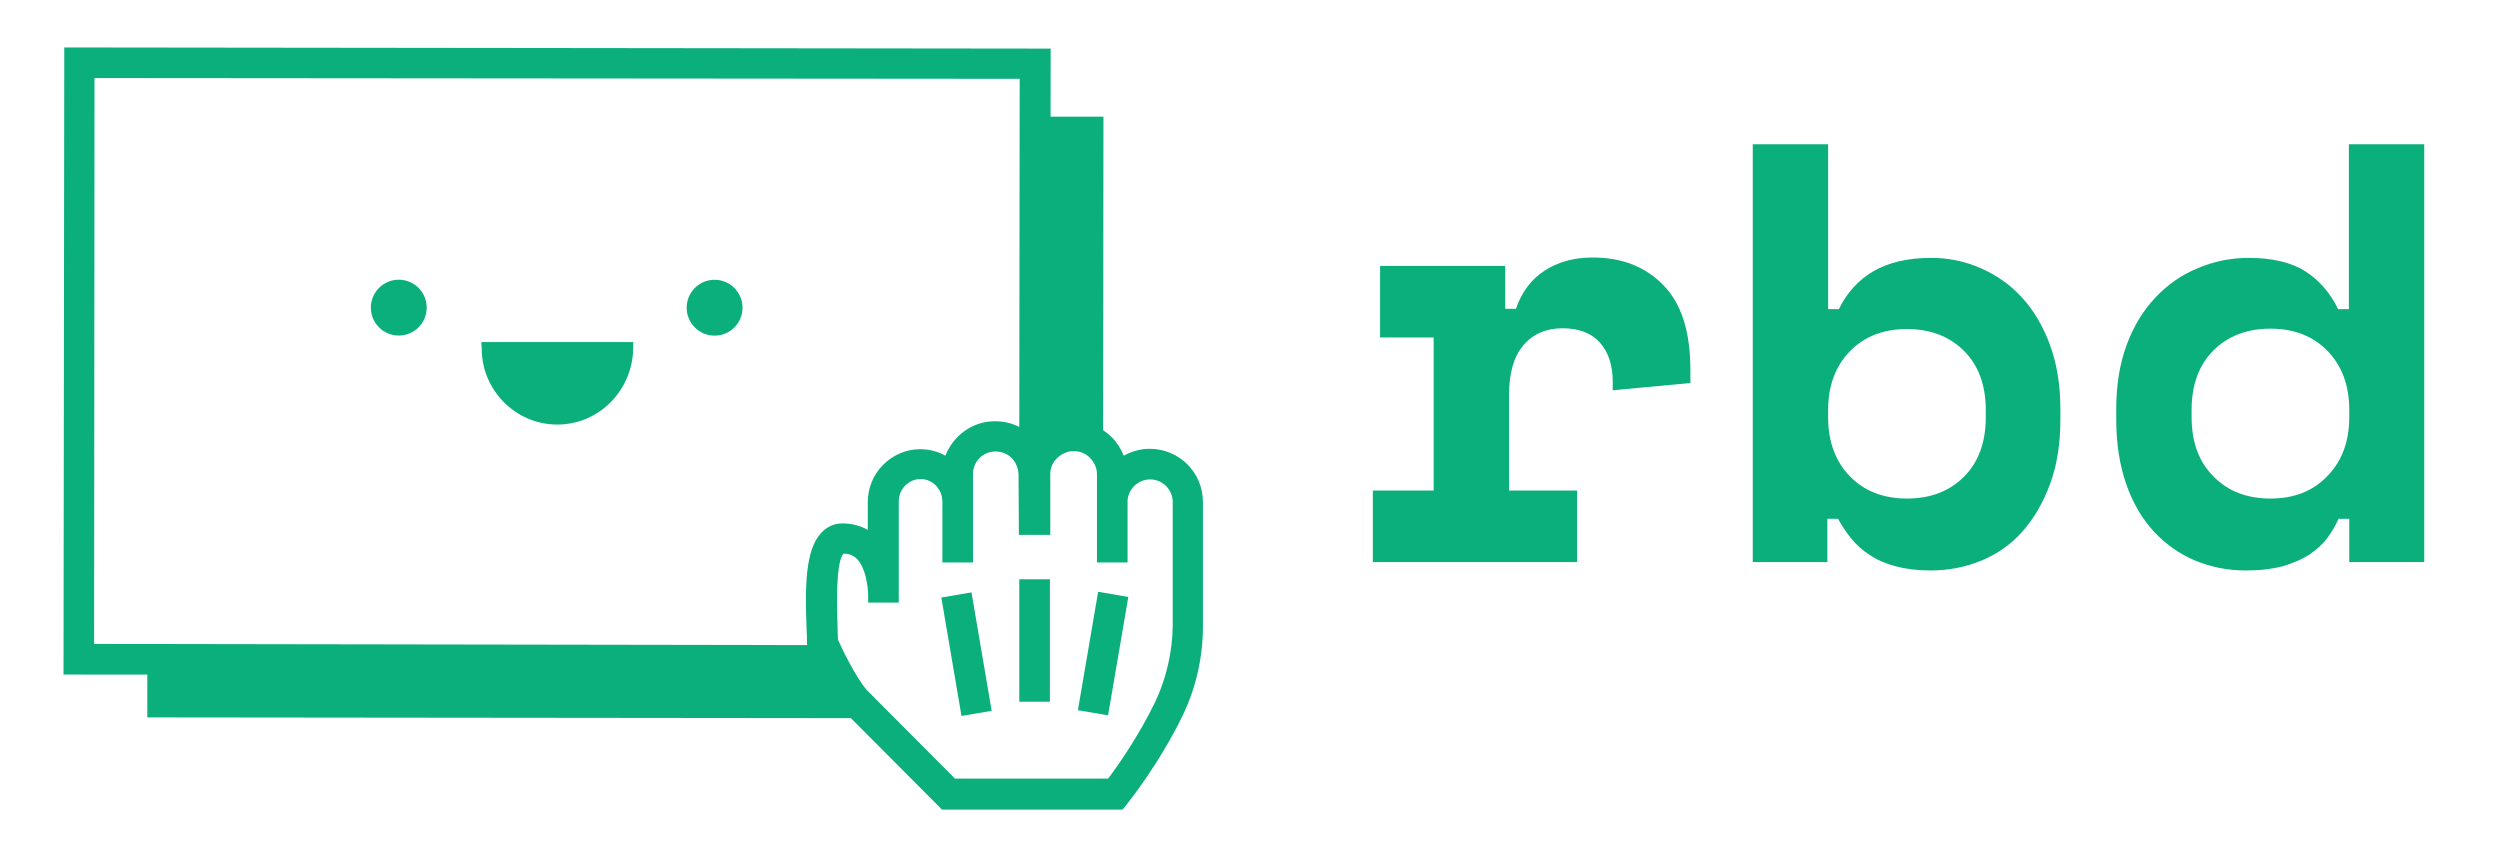
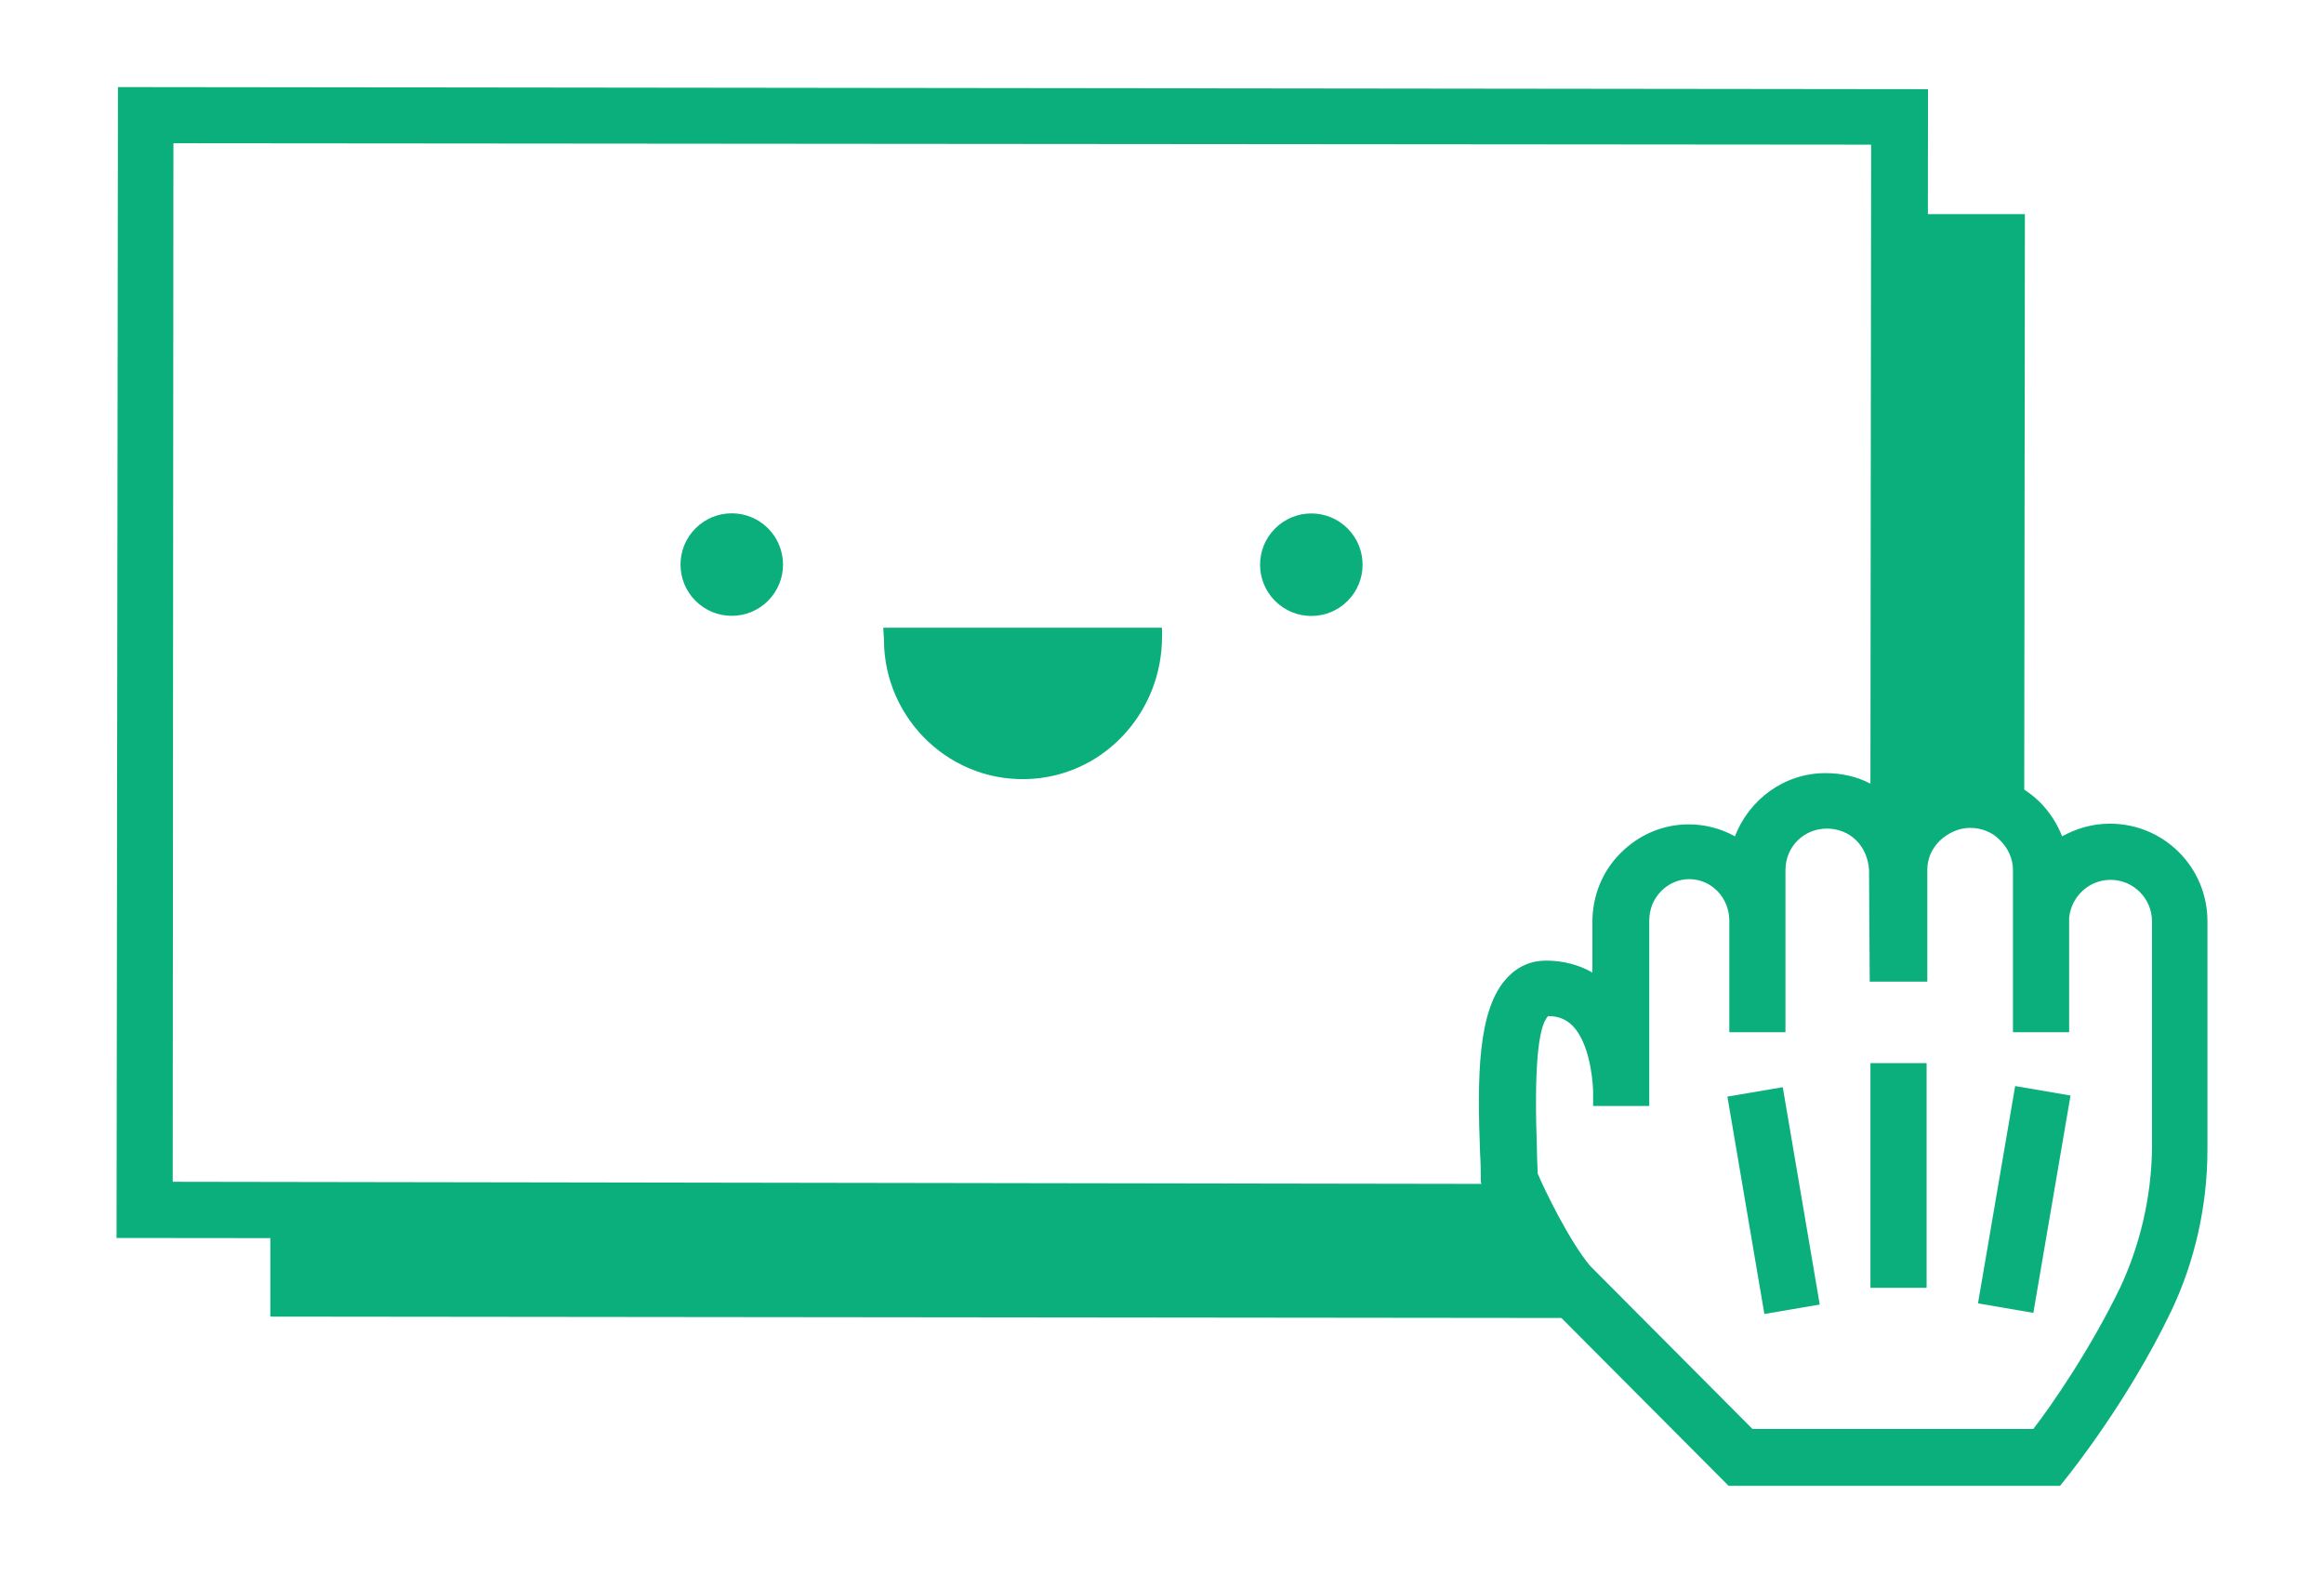
- <svg xmlns="http://www.w3.org/2000/svg" width="124" enable-background="new 0 0 653.4 219.7" version="1.1" viewBox="0 0 653.4 219.7" xml:space="preserve">
-   <style type="text/css">.st0{fill:#0baf7c}.st1,.st2{fill:#050505;stroke:#050505;stroke-width:3.332;stroke-miterlimit:10}.st2{stroke-width:7.929}</style>
-   <path d="m360.6 69.5h32.8v11.2h2.8c1.5-4.3 3.9-7.6 7.4-9.9s7.7-3.5 12.6-3.5c7.7 0 13.9 2.4 18.6 7.3 4.7 4.8 7 12.2 7 22.1v3.4l-20.3 1.9v-2.2c0-4.3-1.1-7.7-3.3-10.2s-5.5-3.8-9.8-3.8-7.8 1.5-10.3 4.5-3.7 7.3-3.7 12.9v25h17.8v18.7h-53.4v-18.7h15.9v-40h-14v-18.7z" class="st0" />
-   <path d="m477.8 146.9h-19.7v-109.2h19.7v43.1h2.8c2.1-4.3 5.1-7.6 9-9.9 4-2.3 9-3.5 15.1-3.5 4.6 0 8.9 0.9 13 2.7s7.7 4.3 10.8 7.7 5.5 7.5 7.3 12.4 2.7 10.5 2.7 16.7v2.8c0 6.3-0.9 12-2.7 16.8-1.8 4.9-4.2 9-7.2 12.4s-6.6 5.9-10.7 7.6-8.6 2.6-13.3 2.6c-3.5 0-6.6-0.4-9.2-1.1s-4.9-1.7-6.8-3c-1.9-1.2-3.5-2.7-4.8-4.3s-2.4-3.3-3.4-5.1h-2.8v11.3zm20.6-16.6c6.1 0 11.1-1.9 14.9-5.7s5.7-9 5.7-15.5v-1.9c0-6.6-1.9-11.7-5.7-15.5s-8.8-5.7-14.9-5.7-11.1 1.9-14.9 5.8-5.7 9-5.7 15.4v1.9c0 6.3 1.9 11.5 5.7 15.4s8.8 5.8 14.9 5.8z" class="st0" />
-   <path d="m614 135.6h-2.8c-0.8 1.8-1.8 3.5-3 5.1s-2.8 3-4.7 4.3c-1.9 1.2-4.2 2.2-6.9 3-2.7 0.7-5.8 1.1-9.6 1.1-4.8 0-9.2-0.9-13.3-2.6s-7.7-4.3-10.8-7.6c-3.1-3.4-5.5-7.5-7.2-12.4s-2.6-10.5-2.6-16.8v-2.8c0-6.2 0.9-11.8 2.7-16.7s4.3-9 7.5-12.4 6.9-6 11.1-7.7c4.2-1.8 8.7-2.7 13.3-2.7 6.2 0 11.2 1.2 14.8 3.5s6.5 5.6 8.6 9.9h2.8v-43.1h19.7v109.2h-19.6v-11.3zm-20.6-5.3c6.1 0 11.1-1.9 14.9-5.9 3.8-3.9 5.7-9 5.7-15.4v-1.9c0-6.3-1.9-11.5-5.7-15.4s-8.8-5.8-14.9-5.8-11.1 1.9-14.9 5.7-5.7 9-5.7 15.5v1.9c0 6.6 1.9 11.7 5.7 15.5 3.8 3.9 8.8 5.8 14.9 5.8z" class="st0" />
-   <path d="m217.6 200.8" class="st1" />
-   <path d="m242 200.9" class="st1" />
-   <polygon points="217.1 171.2 38.5 171 38.5 187.5 228.4 187.7" class="st0" />
-   <path d="m288.3 118.5 0.1-88h-17.8l-0.1 87.2c10.1-8.2 15.3-3.7 17.8 0.8z" class="st0" />
-   <ellipse cx="104.2" cy="80.4" class="st0" rx="7.3" ry="7.3" transform="matrix(.7078 -.7064 .7064 .7078 -26.323 97.102)" />
-   <path d="m125.9 91.1c0 11.4 9.7 20.7 21.3 19.8 10.4-0.8 18.3-9.7 18.3-20.2v-1.3h-39.7l0.1 1.7z" class="st0" />
-   <path d="m314.4 133.3v-2.1c0-7.7-6.2-13.9-13.9-13.9-2.5 0-4.8 0.7-6.8 1.8-0.7-1.8-1.8-3.5-3.2-4.9-2.7-2.6-6.2-4.1-9.9-4.1-2.1 0-4.2 0.5-6.1 1.4l0.1-98.8-257.8-0.3-0.2 163.9 197.9 0.2c2 3.6 4.3 7.4 5.9 9.2l25.8 25.9h47.2l1.2-1.5c0.3-0.4 8.5-10.6 14.6-23.3 3.4-7.1 5.2-15.1 5.2-23.1v-30.4zm-289.8 35 0.1-147.9 241.8 0.2-0.1 91c-1.9-1-4.1-1.5-6.4-1.5-5.9 0-10.9 3.8-12.9 9-2-1.1-4.2-1.7-6.6-1.7-3.7 0-7.1 1.5-9.7 4.1s-4 6.1-4 9.8v7.2c-1.9-1.1-4.2-1.7-6.6-1.7-2.1 0-4 0.8-5.5 2.4-4.3 4.5-4.3 14.3-3.9 25 0.1 1.5 0.1 2.8 0.1 3.8 0 0.2 0 0.4 0.1 0.6l-186.4-0.3zm277.4 15c-4.4 9.1-10 17.1-12.4 20.2h-40l-23.1-23.2c-2.9-3.4-6.6-11-7.5-13.2 0-1-0.1-2.1-0.1-3.4-0.4-11.1 0.1-17.5 1.6-19 1.5 0 2.6 0.5 3.5 1.4 2.2 2.3 2.8 6.8 2.9 9.2v2.2h8v-0.9-1.4-24.1c0-1.6 0.6-3.1 1.7-4.2s2.5-1.7 4-1.7c3.2 0 5.7 2.7 5.7 5.9v15.9h8v-14.2-8.9c0-3.3 2.6-5.9 5.9-5.9 1.6 0 3.1 0.6 4.2 1.7s1.7 2.6 1.8 4.2l0.1 15.9h0.2 8v-7.6-8.3c0-1.6 0.6-3 1.8-4.2 1.2-1.1 2.7-1.8 4.3-1.8s3.2 0.6 4.3 1.8c1.1 1.1 1.8 2.6 1.8 4.2v6.7 0.5 15.9h8v-7.1-9.2c0.3-3 2.8-5.4 5.9-5.4 3.3 0 5.9 2.7 5.9 5.9v15.8 16.7c-0.1 6.8-1.7 13.6-4.5 19.6z" class="st0" />
-   <rect width="8" height="31.4" x="248.6" y="155.3" class="st0" transform="matrix(.9858 -.1677 .1677 .9858 -25.086 44.765)" />
-   <rect width="31.4" height="8" x="272.6" y="166.9" class="st0" transform="matrix(.1686 -.9857 .9857 .1686 71.245 426.18)" />
-   <rect width="8" height="32" x="266.4" y="151.4" class="st0" />
-   <path d="m242 200.9" class="st2" />
-   <ellipse cx="186.8" cy="80.4" class="st0" rx="7.3" ry="7.3" transform="matrix(.7078 -.7064 .7064 .7078 -2.2429 155.47)" />
+ <svg xmlns="http://www.w3.org/2000/svg" xml:space="preserve" viewBox="0 0 331 226" fill="#0BAF7C">
+   <path d="M217.1 171.2L38.5 171V187.5L228.4 187.7L217.1 171.2Z" />
+   <path d="M288.3 118.5L288.4 30.5H270.6L270.5 117.7C280.6 109.5 285.8 114 288.3 118.5Z" />
+   <path d="M109.381 85.569C112.235 82.721 112.239 78.099 109.391 75.246C106.543 72.392 101.921 72.387 99.068 75.235C96.214 78.083 96.209 82.705 99.057 85.559C101.905 88.413 106.527 88.417 109.381 85.569Z" />
+   <path d="M125.9 91.1C125.9 102.5 135.6 111.8 147.2 110.9C157.6 110.1 165.5 101.2 165.5 90.7V89.4H125.8L125.9 91.1V91.1Z" />
+   <path d="M314.4 133.3V131.2C314.4 123.5 308.2 117.3 300.5 117.3C298 117.3 295.7 118 293.7 119.1C293 117.3 291.9 115.6 290.5 114.2C287.8 111.6 284.3 110.1 280.6 110.1C278.5 110.1 276.4 110.6 274.5 111.5L274.6 12.7L16.8 12.4L16.6 176.3L214.5 176.5C216.5 180.1 218.8 183.9 220.4 185.7L246.2 211.6H293.4L294.6 210.1C294.9 209.7 303.1 199.5 309.2 186.8C312.6 179.7 314.4 171.7 314.4 163.7V133.3V133.3ZM24.6 168.3L24.7 20.4L266.5 20.6L266.4 111.6C264.5 110.6 262.3 110.1 260 110.1C254.1 110.1 249.1 113.9 247.1 119.1C245.1 118 242.9 117.4 240.5 117.4C236.8 117.4 233.4 118.9 230.8 121.5C228.2 124.1 226.8 127.6 226.8 131.3V138.5C224.9 137.4 222.6 136.8 220.2 136.8C218.1 136.8 216.2 137.6 214.7 139.2C210.4 143.7 210.4 153.5 210.8 164.2C210.9 165.7 210.9 167 210.9 168C210.9 168.2 210.9 168.4 211 168.6L24.6 168.3V168.3ZM302 183.3C297.6 192.4 292 200.4 289.6 203.5H249.6L226.5 180.3C223.6 176.9 219.9 169.3 219 167.1C219 166.1 218.9 165 218.9 163.7C218.5 152.6 219 146.2 220.5 144.7C222 144.7 223.1 145.2 224 146.1C226.2 148.4 226.8 152.9 226.9 155.3V157.5H234.9V156.6V155.2V131.1C234.9 129.5 235.5 128 236.6 126.9C237.7 125.8 239.1 125.2 240.6 125.2C243.8 125.2 246.3 127.9 246.3 131.1V147H254.3V132.8V123.9C254.3 120.6 256.9 118 260.2 118C261.8 118 263.3 118.6 264.4 119.7C265.5 120.8 266.1 122.3 266.2 123.9L266.3 139.8H266.5H274.5V132.2V123.9C274.5 122.3 275.1 120.9 276.3 119.7C277.5 118.6 279 117.9 280.6 117.9C282.2 117.9 283.8 118.5 284.9 119.7C286 120.8 286.7 122.3 286.7 123.9V130.6V131.1V147H294.7V139.9V130.7C295 127.7 297.5 125.3 300.6 125.3C303.9 125.3 306.5 128 306.5 131.2V147V163.7C306.4 170.5 304.8 177.3 302 183.3V183.3Z" />
+   <path d="M253.914 154.828L246.028 156.17L251.293 187.124L259.18 185.782L253.914 154.828Z" />
+   <path d="M287.013 154.667L281.719 185.618L289.604 186.966L294.898 156.015L287.013 154.667Z" />
+   <path d="M274.4 151.4H266.4V183.4H274.4V151.4Z" />
+   <path d="M191.925 85.588C194.779 82.741 194.784 78.118 191.936 75.265C189.088 72.411 184.466 72.407 181.612 75.255C178.758 78.103 178.754 82.725 181.602 85.578C184.45 88.432 189.072 88.436 191.925 85.588Z" />
</svg>
